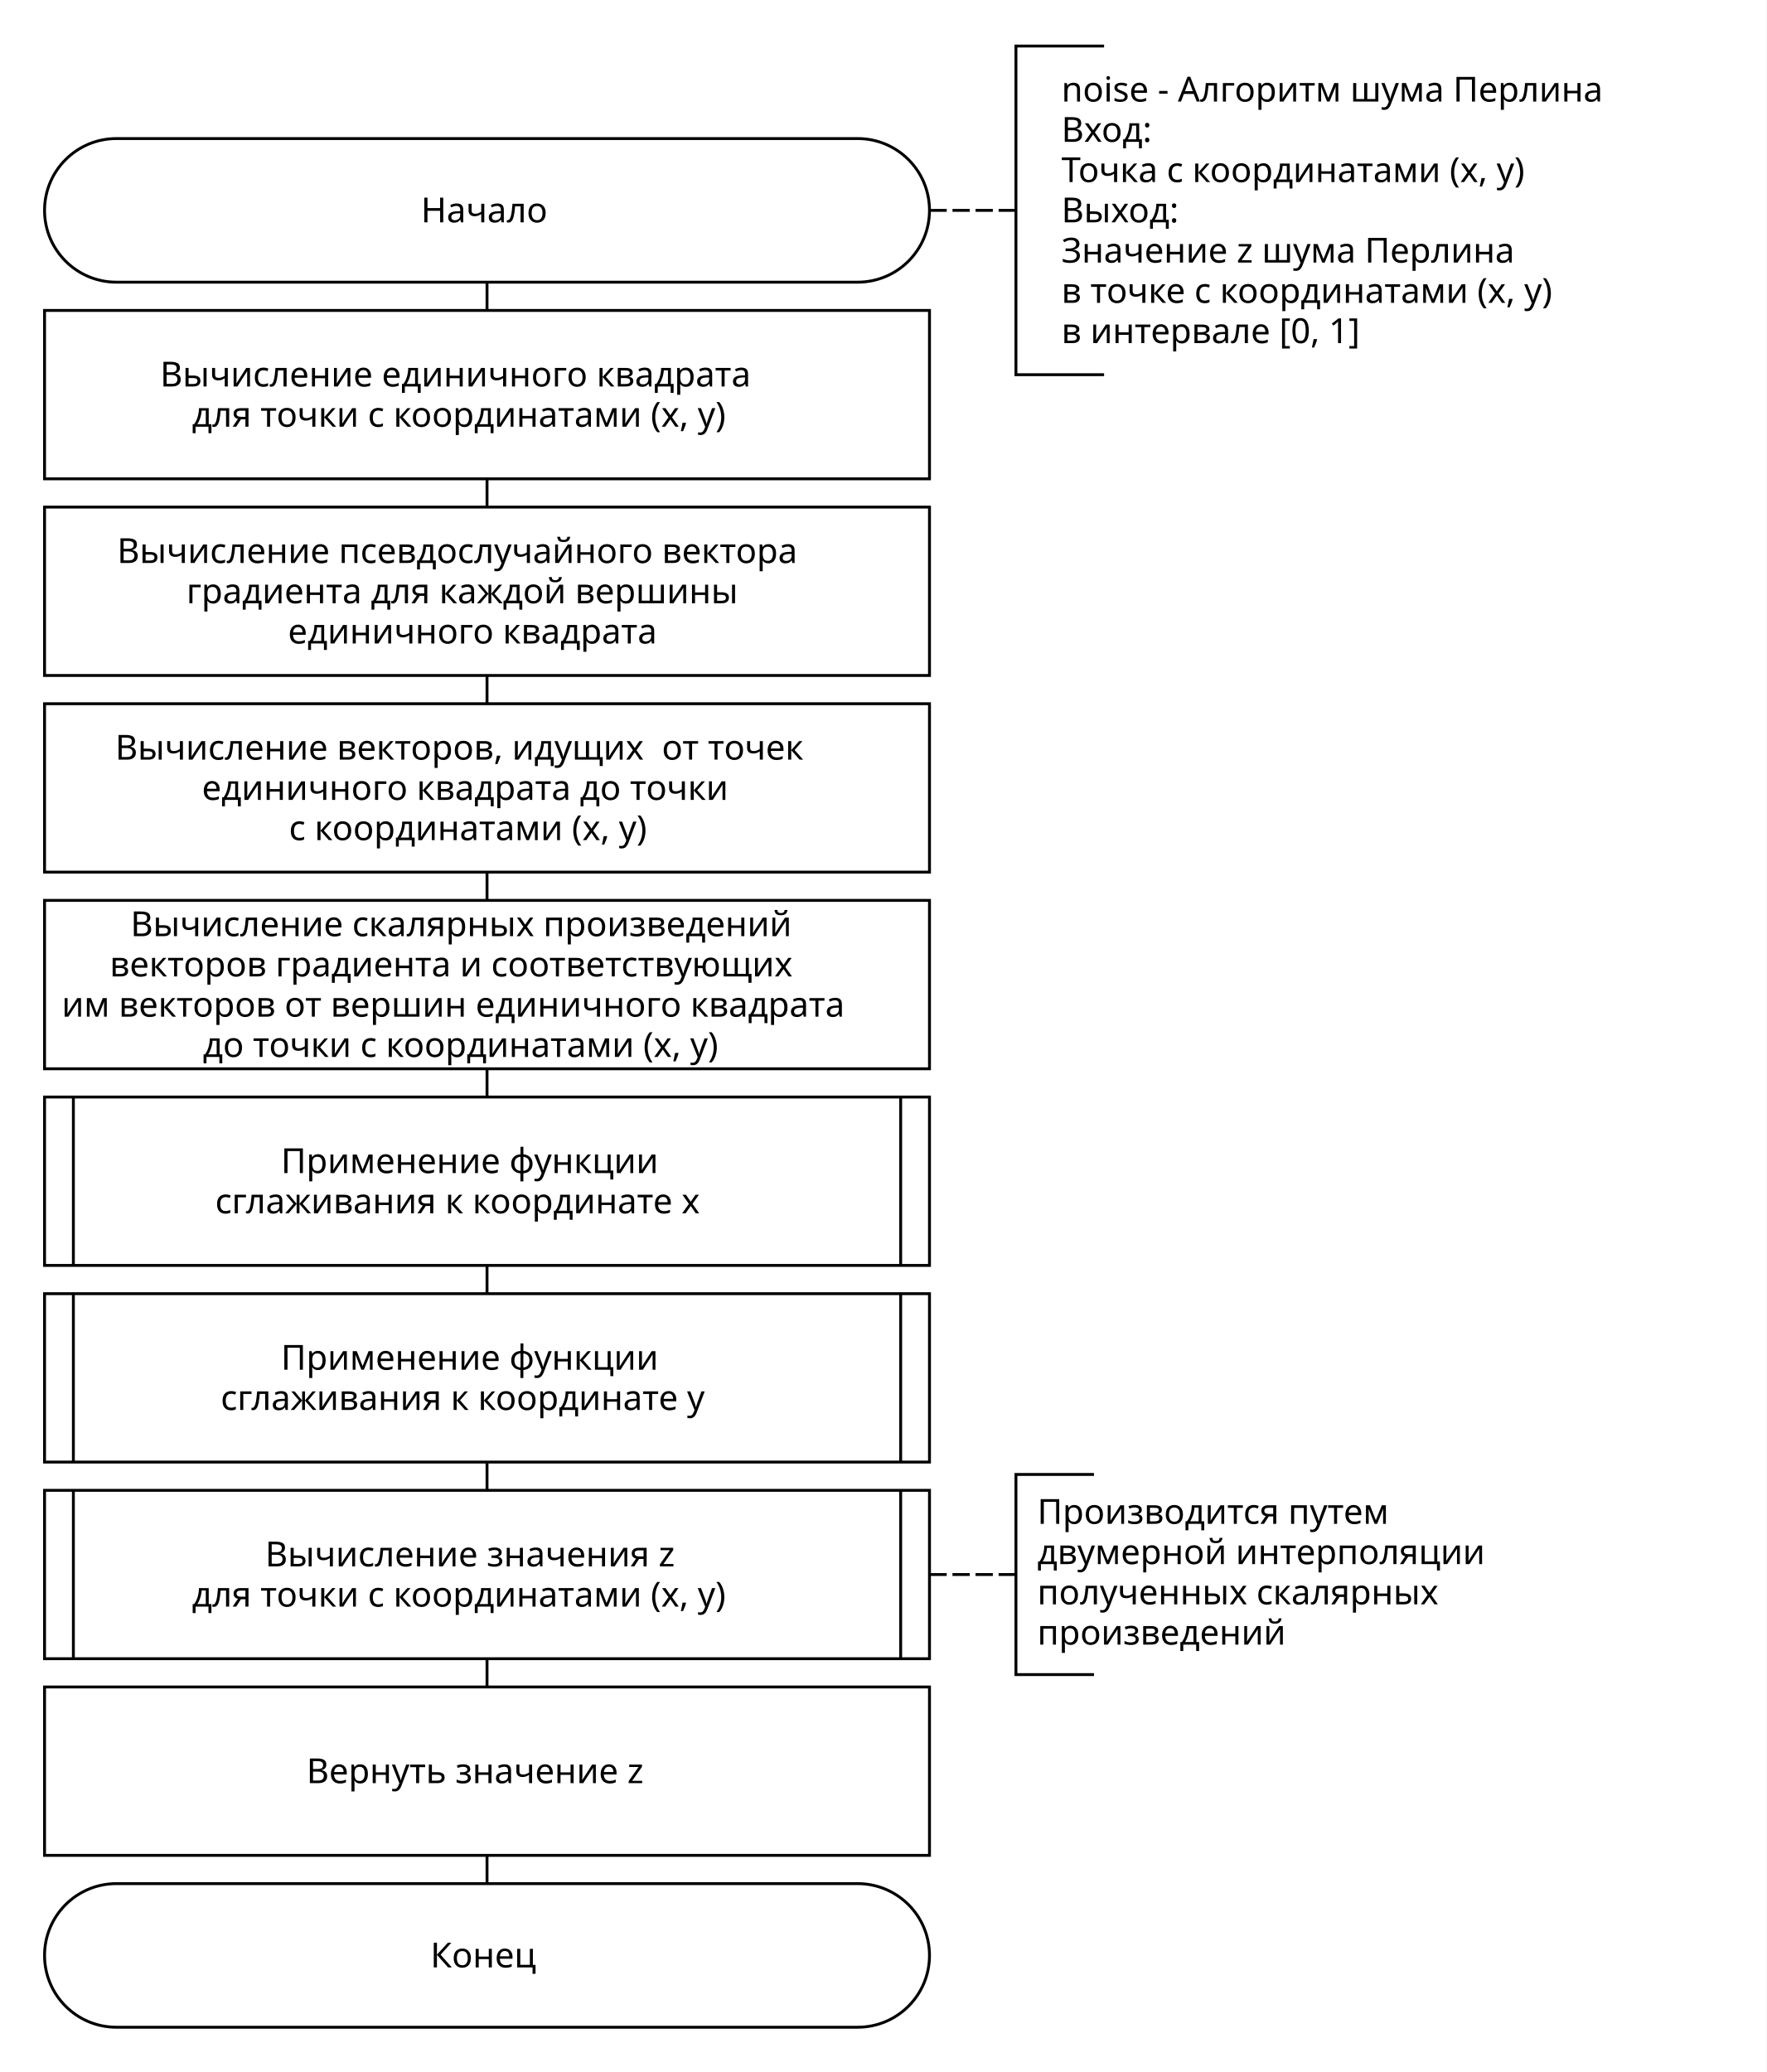
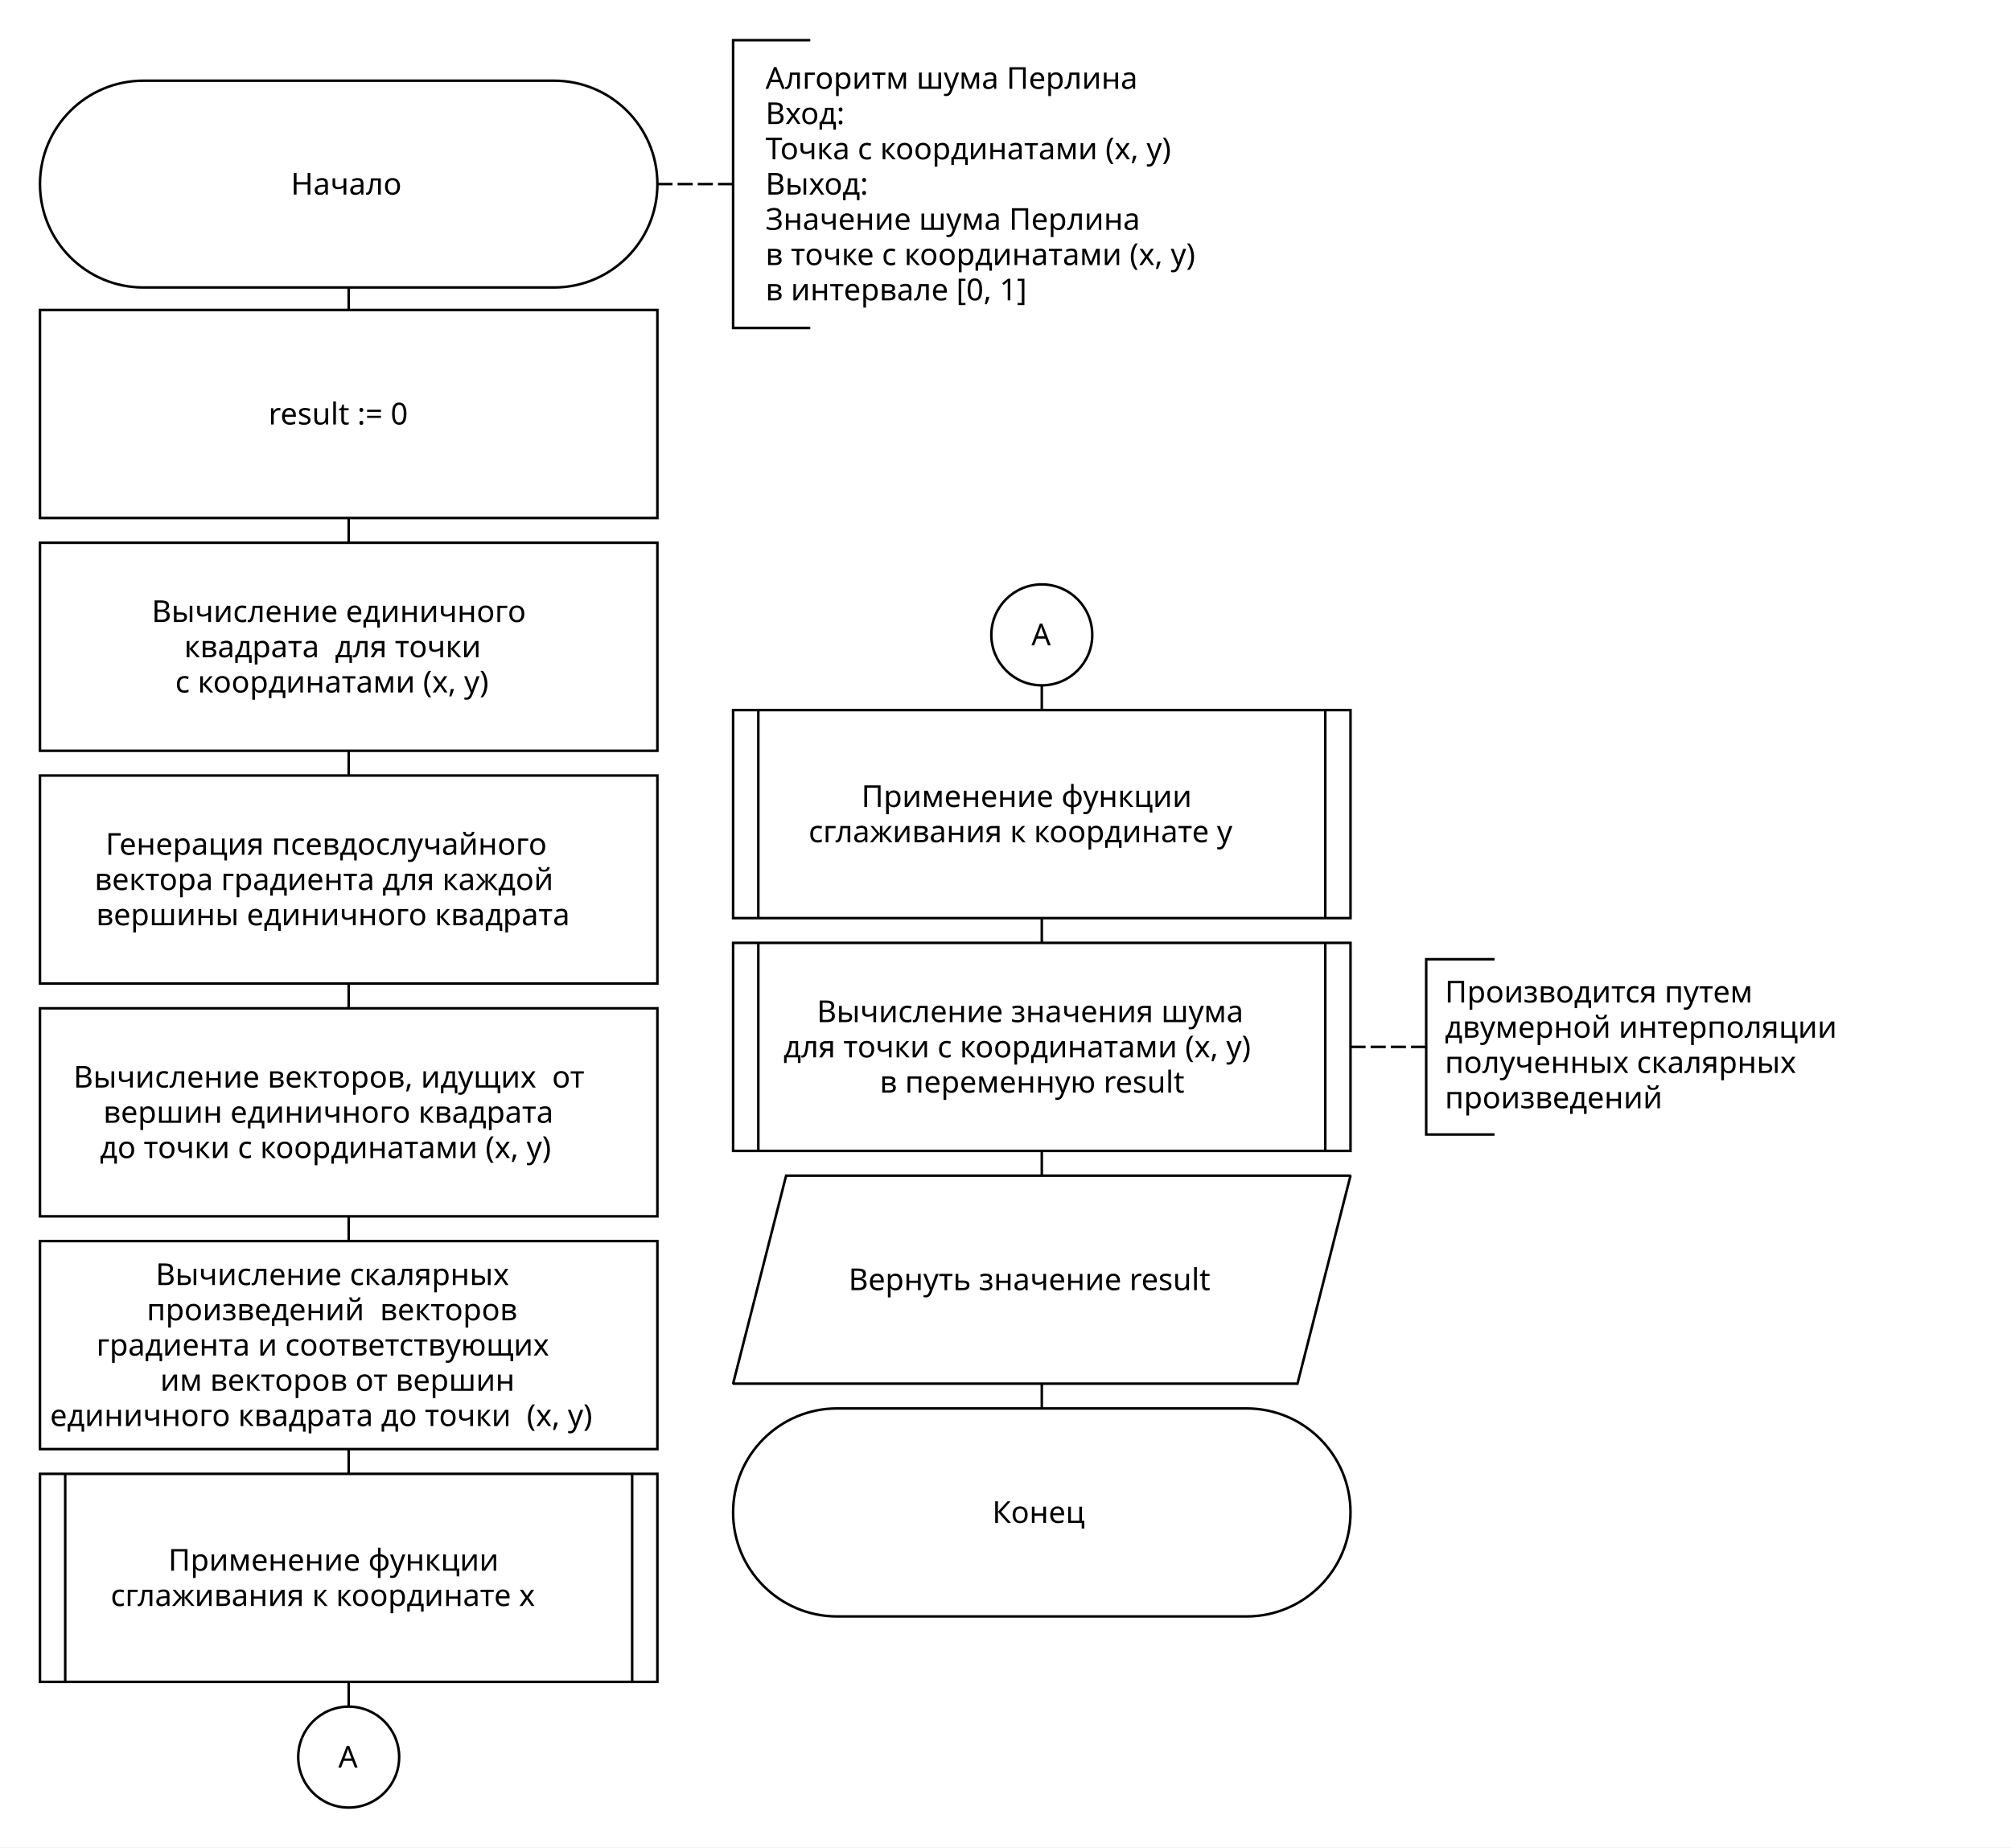
- <svg xmlns="http://www.w3.org/2000/svg" fill-opacity="1" color-rendering="auto" color-interpolation="auto" text-rendering="auto" stroke="black" stroke-linecap="square" width="613" stroke-miterlimit="10" shape-rendering="auto" stroke-opacity="1" fill="black" stroke-dasharray="none" font-weight="normal" stroke-width="1" height="719" font-family="'Dialog'" font-style="normal" stroke-linejoin="miter" font-size="12px" stroke-dashoffset="0" image-rendering="auto">
+ <svg xmlns="http://www.w3.org/2000/svg" fill-opacity="1" color-rendering="auto" color-interpolation="auto" text-rendering="auto" stroke="black" stroke-linecap="square" width="797" stroke-miterlimit="10" shape-rendering="auto" stroke-opacity="1" fill="black" stroke-dasharray="none" font-weight="normal" stroke-width="1" height="732" font-family="'Dialog'" font-style="normal" stroke-linejoin="miter" font-size="12px" stroke-dashoffset="0" image-rendering="auto">
  <defs id="genericDefs" />
  <g>
    <defs id="defs1">
      <clipPath clipPathUnits="userSpaceOnUse" id="clipPath1">
-         <path d="M0 0 L613 0 L613 719 L0 719 L0 0 Z" />
+         <path d="M0 0 L797 0 L797 732 L0 732 L0 0 Z" />
      </clipPath>
      <clipPath clipPathUnits="userSpaceOnUse" id="clipPath2">
-         <path d="M452 81 L1065 81 L1065 800 L452 800 L452 81 Z" />
+         <path d="M514 65 L1311 65 L1311 797 L514 797 L514 65 Z" />
      </clipPath>
    </defs>
-     <g fill="white" text-rendering="geometricPrecision" shape-rendering="geometricPrecision" transform="translate(-452,-81)" stroke="white">
-       <rect x="452" width="613" height="719" y="81" clip-path="url(#clipPath2)" stroke="none" />
+     <g fill="white" text-rendering="geometricPrecision" shape-rendering="geometricPrecision" transform="translate(-514,-65)" stroke="white">
+       <rect x="514" width="797" height="732" y="65" clip-path="url(#clipPath2)" stroke="none" />
    </g>
-     <g text-rendering="geometricPrecision" stroke-miterlimit="1.45" shape-rendering="geometricPrecision" transform="matrix(1,0,0,1,-452,-81)" stroke-linecap="butt">
-       <rect x="467.46" y="129.085" clip-path="url(#clipPath2)" fill="none" width="307.08" rx="24.915" ry="24.915" height="49.83" />
-       <text x="598.084" xml:space="preserve" y="158.154" clip-path="url(#clipPath2)" font-family="sans-serif" stroke="none">Начало</text>
+     <g text-rendering="geometricPrecision" stroke-miterlimit="1.45" shape-rendering="geometricPrecision" transform="matrix(1,0,0,1,-514,-65)" stroke-linecap="butt">
+       <rect x="529.846" y="96.976" clip-path="url(#clipPath2)" fill="none" width="244.694" rx="40.97" ry="40.97" height="81.939" />
+       <text x="629.277" xml:space="preserve" y="142.1" clip-path="url(#clipPath2)" font-family="sans-serif" stroke="none">Начало</text>
    </g>
-     <g text-rendering="geometricPrecision" stroke-miterlimit="1.45" shape-rendering="geometricPrecision" transform="matrix(1,0,0,1,-452,-81)" stroke-linecap="butt">
-       <path fill="none" d="M835.127 96.976 L804.54 96.976 L804.54 211.024 L835.127 211.024" clip-path="url(#clipPath2)" />
-       <text x="820.334" xml:space="preserve" y="116.248" clip-path="url(#clipPath2)" font-family="sans-serif" stroke="none">noise - Алгоритм шума Перлина</text>
-       <text x="820.334" xml:space="preserve" y="130.217" clip-path="url(#clipPath2)" font-family="sans-serif" stroke="none">Вход:</text>
-       <text x="820.334" xml:space="preserve" y="144.185" clip-path="url(#clipPath2)" font-family="sans-serif" stroke="none">Точка с координатами (x, y)</text>
-       <text x="820.334" xml:space="preserve" y="158.154" clip-path="url(#clipPath2)" font-family="sans-serif" stroke="none">Выход:</text>
-       <text x="820.334" xml:space="preserve" y="172.123" clip-path="url(#clipPath2)" font-family="sans-serif" stroke="none">Значение z шума Перлина</text>
-       <text x="820.334" xml:space="preserve" y="186.092" clip-path="url(#clipPath2)" font-family="sans-serif" stroke="none">в точке с координатами (x, y)</text>
-       <text x="820.334" xml:space="preserve" y="200.06" clip-path="url(#clipPath2)" font-family="sans-serif" stroke="none">в интервале [0, 1]</text>
+     <g text-rendering="geometricPrecision" stroke-miterlimit="1.45" shape-rendering="geometricPrecision" transform="matrix(1,0,0,1,-514,-65)" stroke-linecap="butt">
+       <path fill="none" d="M835.127 80.921 L804.54 80.921 L804.54 194.97 L835.127 194.97" clip-path="url(#clipPath2)" />
+       <text x="817.393" xml:space="preserve" y="100.194" clip-path="url(#clipPath2)" font-family="sans-serif" stroke="none">Алгоритм шума Перлина</text>
+       <text x="817.393" xml:space="preserve" y="114.162" clip-path="url(#clipPath2)" font-family="sans-serif" stroke="none">Вход:</text>
+       <text x="817.393" xml:space="preserve" y="128.131" clip-path="url(#clipPath2)" font-family="sans-serif" stroke="none">Точка с координатами (x, y)</text>
+       <text x="817.393" xml:space="preserve" y="142.1" clip-path="url(#clipPath2)" font-family="sans-serif" stroke="none">Выход:</text>
+       <text x="817.393" xml:space="preserve" y="156.069" clip-path="url(#clipPath2)" font-family="sans-serif" stroke="none">Значение шума Перлина</text>
+       <text x="817.393" xml:space="preserve" y="170.037" clip-path="url(#clipPath2)" font-family="sans-serif" stroke="none">в точке с координатами (x, y)</text>
+       <text x="817.393" xml:space="preserve" y="184.006" clip-path="url(#clipPath2)" font-family="sans-serif" stroke="none">в интервале [0, 1]</text>
    </g>
-     <g text-rendering="geometricPrecision" stroke-miterlimit="1.45" shape-rendering="geometricPrecision" transform="matrix(1,0,0,1,-452,-81)" stroke-linecap="butt">
-       <path fill="none" d="M467.46 188.722 L774.54 188.722 L774.54 247.154 L467.46 247.154 Z" clip-path="url(#clipPath2)" />
-       <text x="507.568" xml:space="preserve" y="215.108" clip-path="url(#clipPath2)" font-family="sans-serif" stroke="none">Вычисление единичного квадрата  </text>
-       <text x="518.628" xml:space="preserve" y="229.077" clip-path="url(#clipPath2)" font-family="sans-serif" stroke="none">для точки с координатами (x, y)</text>
+     <g text-rendering="geometricPrecision" stroke-miterlimit="1.45" shape-rendering="geometricPrecision" transform="matrix(1,0,0,1,-514,-65)" stroke-linecap="butt">
+       <path fill="none" d="M529.846 280.067 L774.54 280.067 L774.54 362.499 L529.846 362.499 Z" clip-path="url(#clipPath2)" />
+       <text x="574.125" xml:space="preserve" y="311.468" clip-path="url(#clipPath2)" font-family="sans-serif" stroke="none">Вычисление единичного</text>
+       <text x="587.001" xml:space="preserve" y="325.437" clip-path="url(#clipPath2)" font-family="sans-serif" stroke="none">квадрата  для точки</text>
+       <text x="583.462" xml:space="preserve" y="339.406" clip-path="url(#clipPath2)" font-family="sans-serif" stroke="none">с координатами (x, y)</text>
    </g>
-     <g text-rendering="geometricPrecision" stroke-miterlimit="1.45" shape-rendering="geometricPrecision" transform="matrix(1,0,0,1,-452,-81)" stroke-linecap="butt">
-       <path fill="none" d="M467.46 256.961 L774.54 256.961 L774.54 315.393 L467.46 315.393 Z" clip-path="url(#clipPath2)" />
-       <text x="492.647" xml:space="preserve" y="276.363" clip-path="url(#clipPath2)" font-family="sans-serif" stroke="none">Вычисление псевдослучайного вектора </text>
-       <text x="516.703" xml:space="preserve" y="290.331" clip-path="url(#clipPath2)" font-family="sans-serif" stroke="none">градиента для каждой вершины</text>
-       <text x="551.927" xml:space="preserve" y="304.3" clip-path="url(#clipPath2)" font-family="sans-serif" stroke="none">единичного квадрата</text>
+     <g text-rendering="geometricPrecision" stroke-miterlimit="1.45" shape-rendering="geometricPrecision" transform="matrix(1,0,0,1,-514,-65)" stroke-linecap="butt">
+       <path fill="none" d="M529.846 372.305 L774.54 372.305 L774.54 454.738 L529.846 454.738 Z" clip-path="url(#clipPath2)" />
+       <text x="555.844" xml:space="preserve" y="403.707" clip-path="url(#clipPath2)" font-family="sans-serif" stroke="none">Генерация псевдослучайного </text>
+       <text x="551.479" xml:space="preserve" y="417.676" clip-path="url(#clipPath2)" font-family="sans-serif" stroke="none">вектора градиента для каждой</text>
+       <text x="552.126" xml:space="preserve" y="431.644" clip-path="url(#clipPath2)" font-family="sans-serif" stroke="none">вершины единичного квадрата</text>
    </g>
-     <g text-rendering="geometricPrecision" stroke-miterlimit="1.45" shape-rendering="geometricPrecision" transform="matrix(1,0,0,1,-452,-81)" stroke-linecap="butt">
-       <rect fill="none" x="467.46" width="307.08" height="58.432" y="461.678" clip-path="url(#clipPath2)" />
-       <path fill="none" d="M477.46 461.678 L477.46 520.11 M764.54 461.678 L764.54 520.11 M477.46 461.678 Z" clip-path="url(#clipPath2)" />
-       <text x="549.51" xml:space="preserve" y="488.064" clip-path="url(#clipPath2)" font-family="sans-serif" stroke="none">Применение функции </text>
-       <text x="526.676" xml:space="preserve" y="502.032" clip-path="url(#clipPath2)" font-family="sans-serif" stroke="none">сглаживания к координате x </text>
+     <g text-rendering="geometricPrecision" stroke-miterlimit="1.45" shape-rendering="geometricPrecision" transform="matrix(1,0,0,1,-514,-65)" stroke-linecap="butt">
+       <rect fill="none" x="529.846" width="244.694" height="82.432" y="649.022" clip-path="url(#clipPath2)" />
+       <path fill="none" d="M539.846 649.022 L539.846 731.454 M764.54 649.022 L764.54 731.454 M539.846 649.022 Z" clip-path="url(#clipPath2)" />
+       <text x="580.702" xml:space="preserve" y="687.408" clip-path="url(#clipPath2)" font-family="sans-serif" stroke="none">Применение функции </text>
+       <text x="557.869" xml:space="preserve" y="701.377" clip-path="url(#clipPath2)" font-family="sans-serif" stroke="none">сглаживания к координате x </text>
    </g>
-     <g text-rendering="geometricPrecision" stroke-miterlimit="1.45" shape-rendering="geometricPrecision" transform="matrix(1,0,0,1,-452,-81)" stroke-linecap="butt">
-       <rect fill="none" x="467.46" width="307.08" height="58.432" y="529.917" clip-path="url(#clipPath2)" />
-       <path fill="none" d="M477.46 529.917 L477.46 588.349 M764.54 529.917 L764.54 588.349 M477.46 529.917 Z" clip-path="url(#clipPath2)" />
-       <text x="549.51" xml:space="preserve" y="556.303" clip-path="url(#clipPath2)" font-family="sans-serif" stroke="none">Применение функции </text>
-       <text x="528.583" xml:space="preserve" y="570.271" clip-path="url(#clipPath2)" font-family="sans-serif" stroke="none">сглаживания к координате y</text>
+     <g text-rendering="geometricPrecision" stroke-miterlimit="1.45" shape-rendering="geometricPrecision" transform="matrix(1,0,0,1,-514,-65)" stroke-linecap="butt">
+       <rect fill="none" x="804.54" width="244.694" height="82.432" y="346.379" clip-path="url(#clipPath2)" />
+       <path fill="none" d="M814.54 346.379 L814.54 428.811 M1039.234 346.379 L1039.234 428.811 M814.54 346.379 Z" clip-path="url(#clipPath2)" />
+       <text x="855.397" xml:space="preserve" y="384.765" clip-path="url(#clipPath2)" font-family="sans-serif" stroke="none">Применение функции </text>
+       <text x="834.47" xml:space="preserve" y="398.734" clip-path="url(#clipPath2)" font-family="sans-serif" stroke="none">сглаживания к координате y</text>
    </g>
-     <g text-rendering="geometricPrecision" stroke-miterlimit="1.45" shape-rendering="geometricPrecision" transform="matrix(1,0,0,1,-452,-81)" stroke-linecap="butt">
-       <path fill="none" d="M467.46 325.2 L774.54 325.2 L774.54 383.632 L467.46 383.632 Z" clip-path="url(#clipPath2)" />
-       <text x="491.994" xml:space="preserve" y="344.601" clip-path="url(#clipPath2)" font-family="sans-serif" stroke="none">Вычисление векторов, идущих  от точек</text>
-       <text x="522.059" xml:space="preserve" y="358.57" clip-path="url(#clipPath2)" font-family="sans-serif" stroke="none">единичного квадрата до точки</text>
-       <text x="552.269" xml:space="preserve" y="372.539" clip-path="url(#clipPath2)" font-family="sans-serif" stroke="none">с координатами (x, y)</text>
+     <g text-rendering="geometricPrecision" stroke-miterlimit="1.45" shape-rendering="geometricPrecision" transform="matrix(1,0,0,1,-514,-65)" stroke-linecap="butt">
+       <path fill="none" d="M529.846 464.544 L774.54 464.544 L774.54 546.976 L529.846 546.976 Z" clip-path="url(#clipPath2)" />
+       <text x="543.12" xml:space="preserve" y="495.946" clip-path="url(#clipPath2)" font-family="sans-serif" stroke="none">Вычисление векторов, идущих  от</text>
+       <text x="554.956" xml:space="preserve" y="509.915" clip-path="url(#clipPath2)" font-family="sans-serif" stroke="none">вершин единичного квадрата </text>
+       <text x="553.594" xml:space="preserve" y="523.883" clip-path="url(#clipPath2)" font-family="sans-serif" stroke="none">до точки с координатами (x, y)</text>
    </g>
-     <g text-rendering="geometricPrecision" stroke-miterlimit="1.45" shape-rendering="geometricPrecision" transform="matrix(1,0,0,1,-452,-81)" stroke-linecap="butt">
-       <path fill="none" d="M467.46 393.439 L774.54 393.439 L774.54 451.871 L467.46 451.871 Z" clip-path="url(#clipPath2)" />
-       <text x="497.297" xml:space="preserve" y="405.856" clip-path="url(#clipPath2)" font-family="sans-serif" stroke="none">Вычисление скалярных произведений </text>
-       <text x="490.075" xml:space="preserve" y="419.825" clip-path="url(#clipPath2)" font-family="sans-serif" stroke="none">векторов градиента и соответствующих </text>
-       <text x="473.417" xml:space="preserve" y="433.793" clip-path="url(#clipPath2)" font-family="sans-serif" stroke="none">им векторов от вершин единичного квадрата </text>
-       <text x="522.401" xml:space="preserve" y="447.762" clip-path="url(#clipPath2)" font-family="sans-serif" stroke="none">до точки с координатами (x, y)</text>
+     <g text-rendering="geometricPrecision" stroke-miterlimit="1.45" shape-rendering="geometricPrecision" transform="matrix(1,0,0,1,-514,-65)" stroke-linecap="butt">
+       <path fill="none" d="M529.846 556.783 L774.54 556.783 L774.54 639.215 L529.846 639.215 Z" clip-path="url(#clipPath2)" />
+       <text x="575.678" xml:space="preserve" y="574.216" clip-path="url(#clipPath2)" font-family="sans-serif" stroke="none">Вычисление скалярных </text>
+       <text x="572.157" xml:space="preserve" y="588.185" clip-path="url(#clipPath2)" font-family="sans-serif" stroke="none">произведений  векторов </text>
+       <text x="552.208" xml:space="preserve" y="602.154" clip-path="url(#clipPath2)" font-family="sans-serif" stroke="none">градиента и соответствующих </text>
+       <text x="577.497" xml:space="preserve" y="616.122" clip-path="url(#clipPath2)" font-family="sans-serif" stroke="none">им векторов от вершин</text>
+       <text x="533.839" xml:space="preserve" y="630.091" clip-path="url(#clipPath2)" font-family="sans-serif" stroke="none">единичного квадрата до точки  (x, y)</text>
    </g>
-     <g text-rendering="geometricPrecision" stroke-miterlimit="1.45" shape-rendering="geometricPrecision" transform="matrix(1,0,0,1,-452,-81)" stroke-linecap="butt">
-       <rect fill="none" x="467.46" width="307.08" height="58.432" y="598.155" clip-path="url(#clipPath2)" />
-       <path fill="none" d="M477.46 598.155 L477.46 656.587 M764.54 598.155 L764.54 656.587 M477.46 598.155 Z" clip-path="url(#clipPath2)" />
-       <text x="544.034" xml:space="preserve" y="624.541" clip-path="url(#clipPath2)" font-family="sans-serif" stroke="none">Вычисление значения z </text>
-       <text x="518.628" xml:space="preserve" y="638.51" clip-path="url(#clipPath2)" font-family="sans-serif" stroke="none">для точки с координатами (x, y)</text>
+     <g text-rendering="geometricPrecision" stroke-miterlimit="1.45" shape-rendering="geometricPrecision" transform="matrix(1,0,0,1,-514,-65)" stroke-linecap="butt">
+       <rect fill="none" x="804.54" width="244.694" height="82.432" y="438.618" clip-path="url(#clipPath2)" />
+       <path fill="none" d="M814.54 438.618 L814.54 521.05 M1039.234 438.618 L1039.234 521.05 M814.54 438.618 Z" clip-path="url(#clipPath2)" />
+       <text x="837.734" xml:space="preserve" y="470.02" clip-path="url(#clipPath2)" font-family="sans-serif" stroke="none">Вычисление значения шума</text>
+       <text x="824.515" xml:space="preserve" y="483.988" clip-path="url(#clipPath2)" font-family="sans-serif" stroke="none">для точки с координатами (x, y)</text>
+       <text x="862.651" xml:space="preserve" y="497.957" clip-path="url(#clipPath2)" font-family="sans-serif" stroke="none">в переменную result</text>
    </g>
-     <g text-rendering="geometricPrecision" stroke-miterlimit="1.45" shape-rendering="geometricPrecision" transform="matrix(1,0,0,1,-452,-81)" stroke-linecap="butt">
-       <path fill="none" d="M831.621 592.644 L804.54 592.644 L804.54 662.099 L831.621 662.099" clip-path="url(#clipPath2)" />
-       <text x="811.963" xml:space="preserve" y="609.783" clip-path="url(#clipPath2)" font-family="sans-serif" stroke="none">Производится путем</text>
-       <text x="811.963" xml:space="preserve" y="623.751" clip-path="url(#clipPath2)" font-family="sans-serif" stroke="none">двумерной интерполяции </text>
-       <text x="811.963" xml:space="preserve" y="637.72" clip-path="url(#clipPath2)" font-family="sans-serif" stroke="none">полученных скалярных </text>
-       <text x="811.963" xml:space="preserve" y="651.689" clip-path="url(#clipPath2)" font-family="sans-serif" stroke="none">произведений</text>
+     <g text-rendering="geometricPrecision" stroke-miterlimit="1.45" shape-rendering="geometricPrecision" transform="matrix(1,0,0,1,-514,-65)" stroke-linecap="butt">
+       <path fill="none" d="M1106.315 445.106 L1079.234 445.106 L1079.234 514.562 L1106.315 514.562" clip-path="url(#clipPath2)" />
+       <text x="1086.658" xml:space="preserve" y="462.245" clip-path="url(#clipPath2)" font-family="sans-serif" stroke="none">Производится путем</text>
+       <text x="1086.658" xml:space="preserve" y="476.214" clip-path="url(#clipPath2)" font-family="sans-serif" stroke="none">двумерной интерполяции </text>
+       <text x="1086.658" xml:space="preserve" y="490.183" clip-path="url(#clipPath2)" font-family="sans-serif" stroke="none">полученных скалярных </text>
+       <text x="1086.658" xml:space="preserve" y="504.151" clip-path="url(#clipPath2)" font-family="sans-serif" stroke="none">произведений</text>
    </g>
-     <g text-rendering="geometricPrecision" stroke-miterlimit="1.45" shape-rendering="geometricPrecision" transform="matrix(1,0,0,1,-452,-81)" stroke-linecap="butt">
-       <rect x="467.46" y="734.633" clip-path="url(#clipPath2)" fill="none" width="307.08" rx="24.915" ry="24.915" height="49.83" />
-       <text x="601.371" xml:space="preserve" y="763.703" clip-path="url(#clipPath2)" font-family="sans-serif" stroke="none">Конец</text>
+     <g text-rendering="geometricPrecision" stroke-miterlimit="1.45" shape-rendering="geometricPrecision" transform="matrix(1,0,0,1,-514,-65)" stroke-linecap="butt">
+       <rect x="804.54" y="623.096" clip-path="url(#clipPath2)" fill="none" width="244.694" rx="41.216" ry="41.216" height="82.432" />
+       <text x="907.258" xml:space="preserve" y="668.466" clip-path="url(#clipPath2)" font-family="sans-serif" stroke="none">Конец</text>
    </g>
-     <g text-rendering="geometricPrecision" stroke-miterlimit="1.45" shape-rendering="geometricPrecision" transform="matrix(1,0,0,1,-452,-81)" stroke-linecap="butt">
-       <path fill="none" d="M467.46 666.394 L774.54 666.394 L774.54 724.826 L467.46 724.826 Z" clip-path="url(#clipPath2)" />
-       <text x="558.375" xml:space="preserve" y="699.765" clip-path="url(#clipPath2)" font-family="sans-serif" stroke="none">Вернуть значение z</text>
+     <g text-rendering="geometricPrecision" stroke-miterlimit="1.45" shape-rendering="geometricPrecision" transform="matrix(1,0,0,1,-514,-65)" stroke-linecap="butt">
+       <circle fill="none" r="20" clip-path="url(#clipPath2)" cx="652.193" cy="761.261" />
+       <text x="648.088" xml:space="preserve" y="765.415" clip-path="url(#clipPath2)" font-family="sans-serif" stroke="none">A</text>
    </g>
-     <g text-rendering="geometricPrecision" stroke-miterlimit="1.45" stroke-dasharray="6,2" shape-rendering="geometricPrecision" transform="matrix(1,0,0,1,-452,-81)" stroke-linecap="butt">
-       <path fill="none" d="M804.525 154 L774.55 154" clip-path="url(#clipPath2)" />
+     <g text-rendering="geometricPrecision" stroke-miterlimit="1.45" shape-rendering="geometricPrecision" transform="matrix(1,0,0,1,-514,-65)" stroke-linecap="butt">
+       <circle fill="none" r="20" clip-path="url(#clipPath2)" cx="926.887" cy="316.572" />
+       <text x="922.783" xml:space="preserve" y="320.726" clip-path="url(#clipPath2)" font-family="sans-serif" stroke="none">A</text>
    </g>
-     <g text-rendering="geometricPrecision" stroke-miterlimit="1.45" shape-rendering="geometricPrecision" transform="matrix(1,0,0,1,-452,-81)" stroke-linecap="butt">
-       <path fill="none" d="M621 178.945 L621 188.731" clip-path="url(#clipPath2)" />
-       <path fill="none" d="M621 247.123 L621 256.997" clip-path="url(#clipPath2)" />
-       <path fill="none" d="M621 520.115 L621 529.908" clip-path="url(#clipPath2)" />
-       <path fill="none" d="M621 315.398 L621 325.191" clip-path="url(#clipPath2)" />
-       <path fill="none" d="M621 383.637 L621 393.43" clip-path="url(#clipPath2)" />
-       <path fill="none" d="M621 451.876 L621 461.669" clip-path="url(#clipPath2)" />
-       <path fill="none" d="M621 588.354 L621 598.146" clip-path="url(#clipPath2)" />
-       <path fill="none" stroke-dasharray="6,2" d="M804.519 627.371 L774.545 627.371" clip-path="url(#clipPath2)" />
-       <path fill="none" d="M621 656.593 L621 666.385" clip-path="url(#clipPath2)" />
-       <path fill="none" d="M621 724.801 L621 734.607" clip-path="url(#clipPath2)" />
+     <g text-rendering="geometricPrecision" stroke-miterlimit="1.45" shape-rendering="geometricPrecision" transform="matrix(1,0,0,1,-514,-65)" stroke-linecap="butt">
+       <path fill="none" d="M825.56 530.857 L1049.234 530.857 L1028.214 613.289 L804.54 613.289 Z" clip-path="url(#clipPath2)" />
+       <text x="850.305" xml:space="preserve" y="576.227" clip-path="url(#clipPath2)" font-family="sans-serif" stroke="none">Вернуть значение result</text>
+     </g>
+     <g text-rendering="geometricPrecision" stroke-miterlimit="1.45" shape-rendering="geometricPrecision" transform="matrix(1,0,0,1,-514,-65)" stroke-linecap="butt">
+       <path fill="none" d="M529.846 187.828 L774.54 187.828 L774.54 270.26 L529.846 270.26 Z" clip-path="url(#clipPath2)" />
+       <text x="620.406" xml:space="preserve" y="233.198" clip-path="url(#clipPath2)" font-family="sans-serif" stroke="none">result := 0</text>
+     </g>
+     <g text-rendering="geometricPrecision" stroke-miterlimit="1.45" stroke-dasharray="6,2" shape-rendering="geometricPrecision" transform="matrix(1,0,0,1,-514,-65)" stroke-linecap="butt">
+       <path fill="none" d="M804.529 137.946 L774.515 137.946" clip-path="url(#clipPath2)" />
+     </g>
+     <g text-rendering="geometricPrecision" stroke-miterlimit="1.45" shape-rendering="geometricPrecision" transform="matrix(1,0,0,1,-514,-65)" stroke-linecap="butt">
+       <path fill="none" d="M652.193 362.503 L652.193 372.309" clip-path="url(#clipPath2)" />
+       <path fill="none" d="M652.193 454.732 L652.193 464.549" clip-path="url(#clipPath2)" />
+       <path fill="none" d="M652.193 546.971 L652.193 556.788" clip-path="url(#clipPath2)" />
+       <path fill="none" d="M652.193 639.21 L652.193 649.027" clip-path="url(#clipPath2)" />
+       <path fill="none" d="M926.887 428.805 L926.887 438.622" clip-path="url(#clipPath2)" />
+       <path fill="none" stroke-dasharray="6,2" d="M1079.21 479.834 L1049.199 479.834" clip-path="url(#clipPath2)" />
+       <path fill="none" d="M652.193 731.472 L652.193 741.275" clip-path="url(#clipPath2)" />
+       <path fill="none" d="M926.887 336.582 L926.887 346.396" clip-path="url(#clipPath2)" />
+       <path fill="none" d="M926.887 521.044 L926.887 530.861" clip-path="url(#clipPath2)" />
+       <path fill="none" d="M926.887 613.283 L926.887 623.1" clip-path="url(#clipPath2)" />
+       <path fill="none" d="M652.193 178.913 L652.193 187.872" clip-path="url(#clipPath2)" />
+       <path fill="none" d="M652.193 270.254 L652.193 280.071" clip-path="url(#clipPath2)" />
    </g>
  </g>
</svg>
